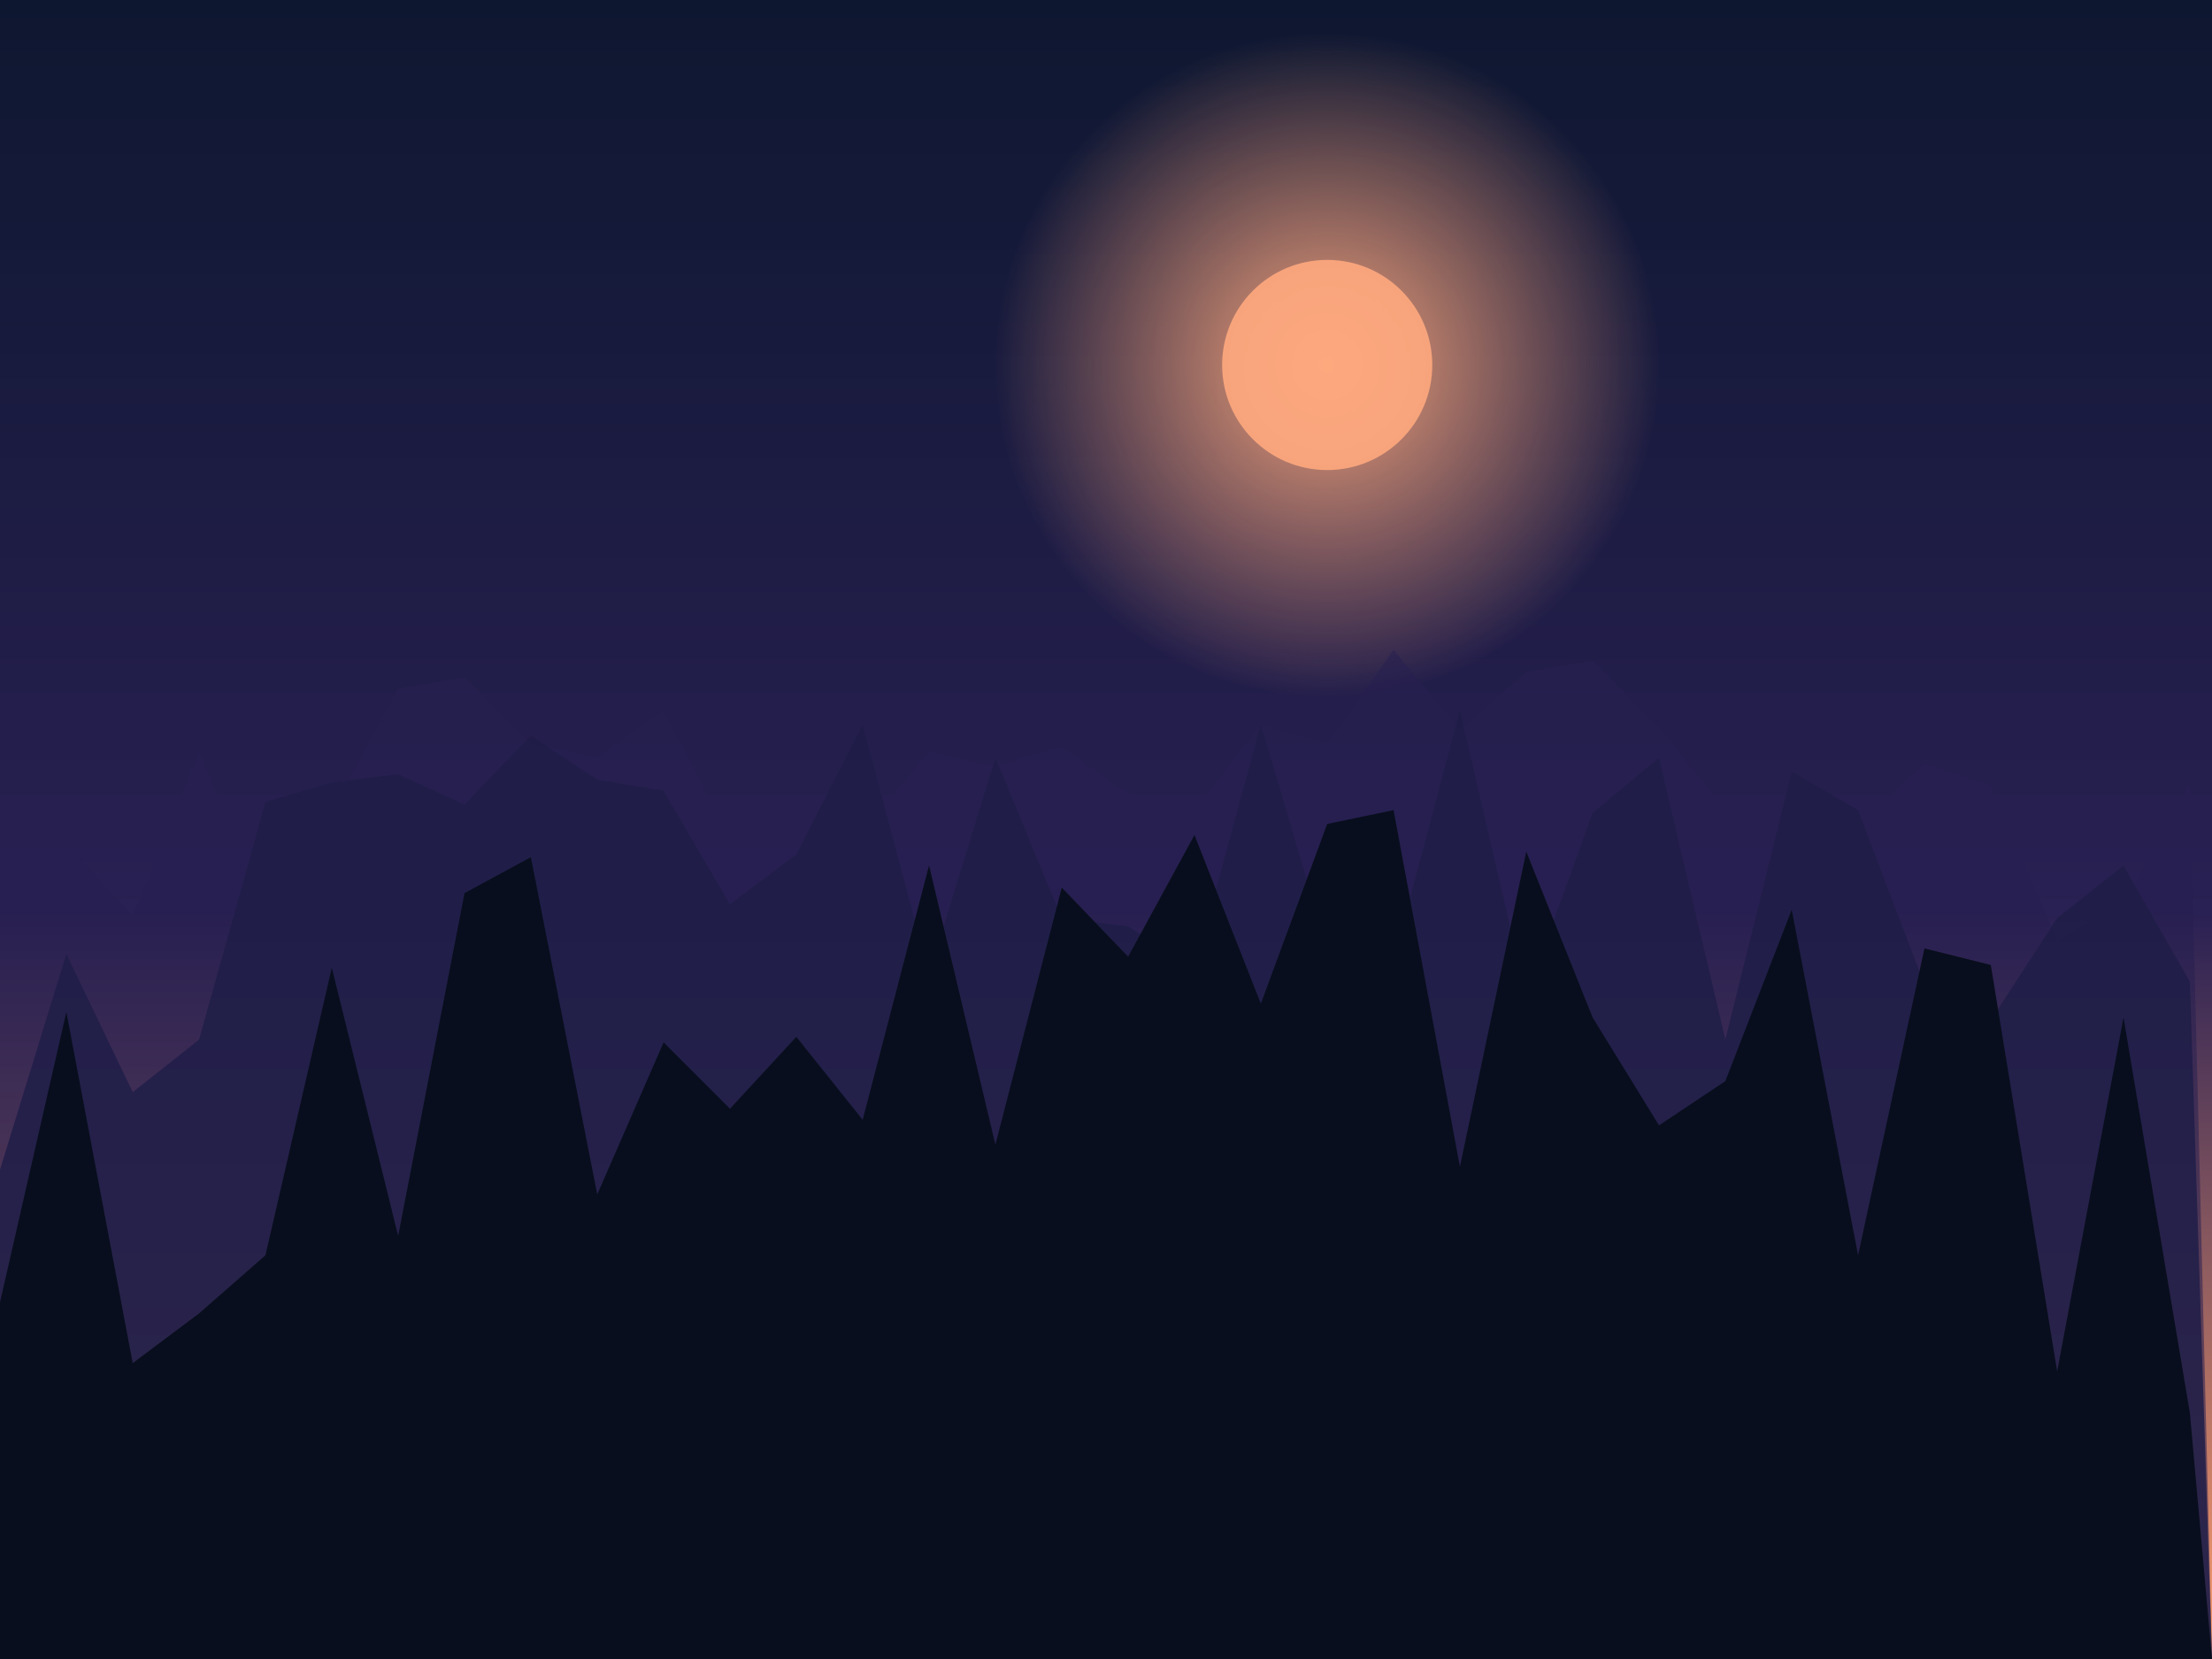
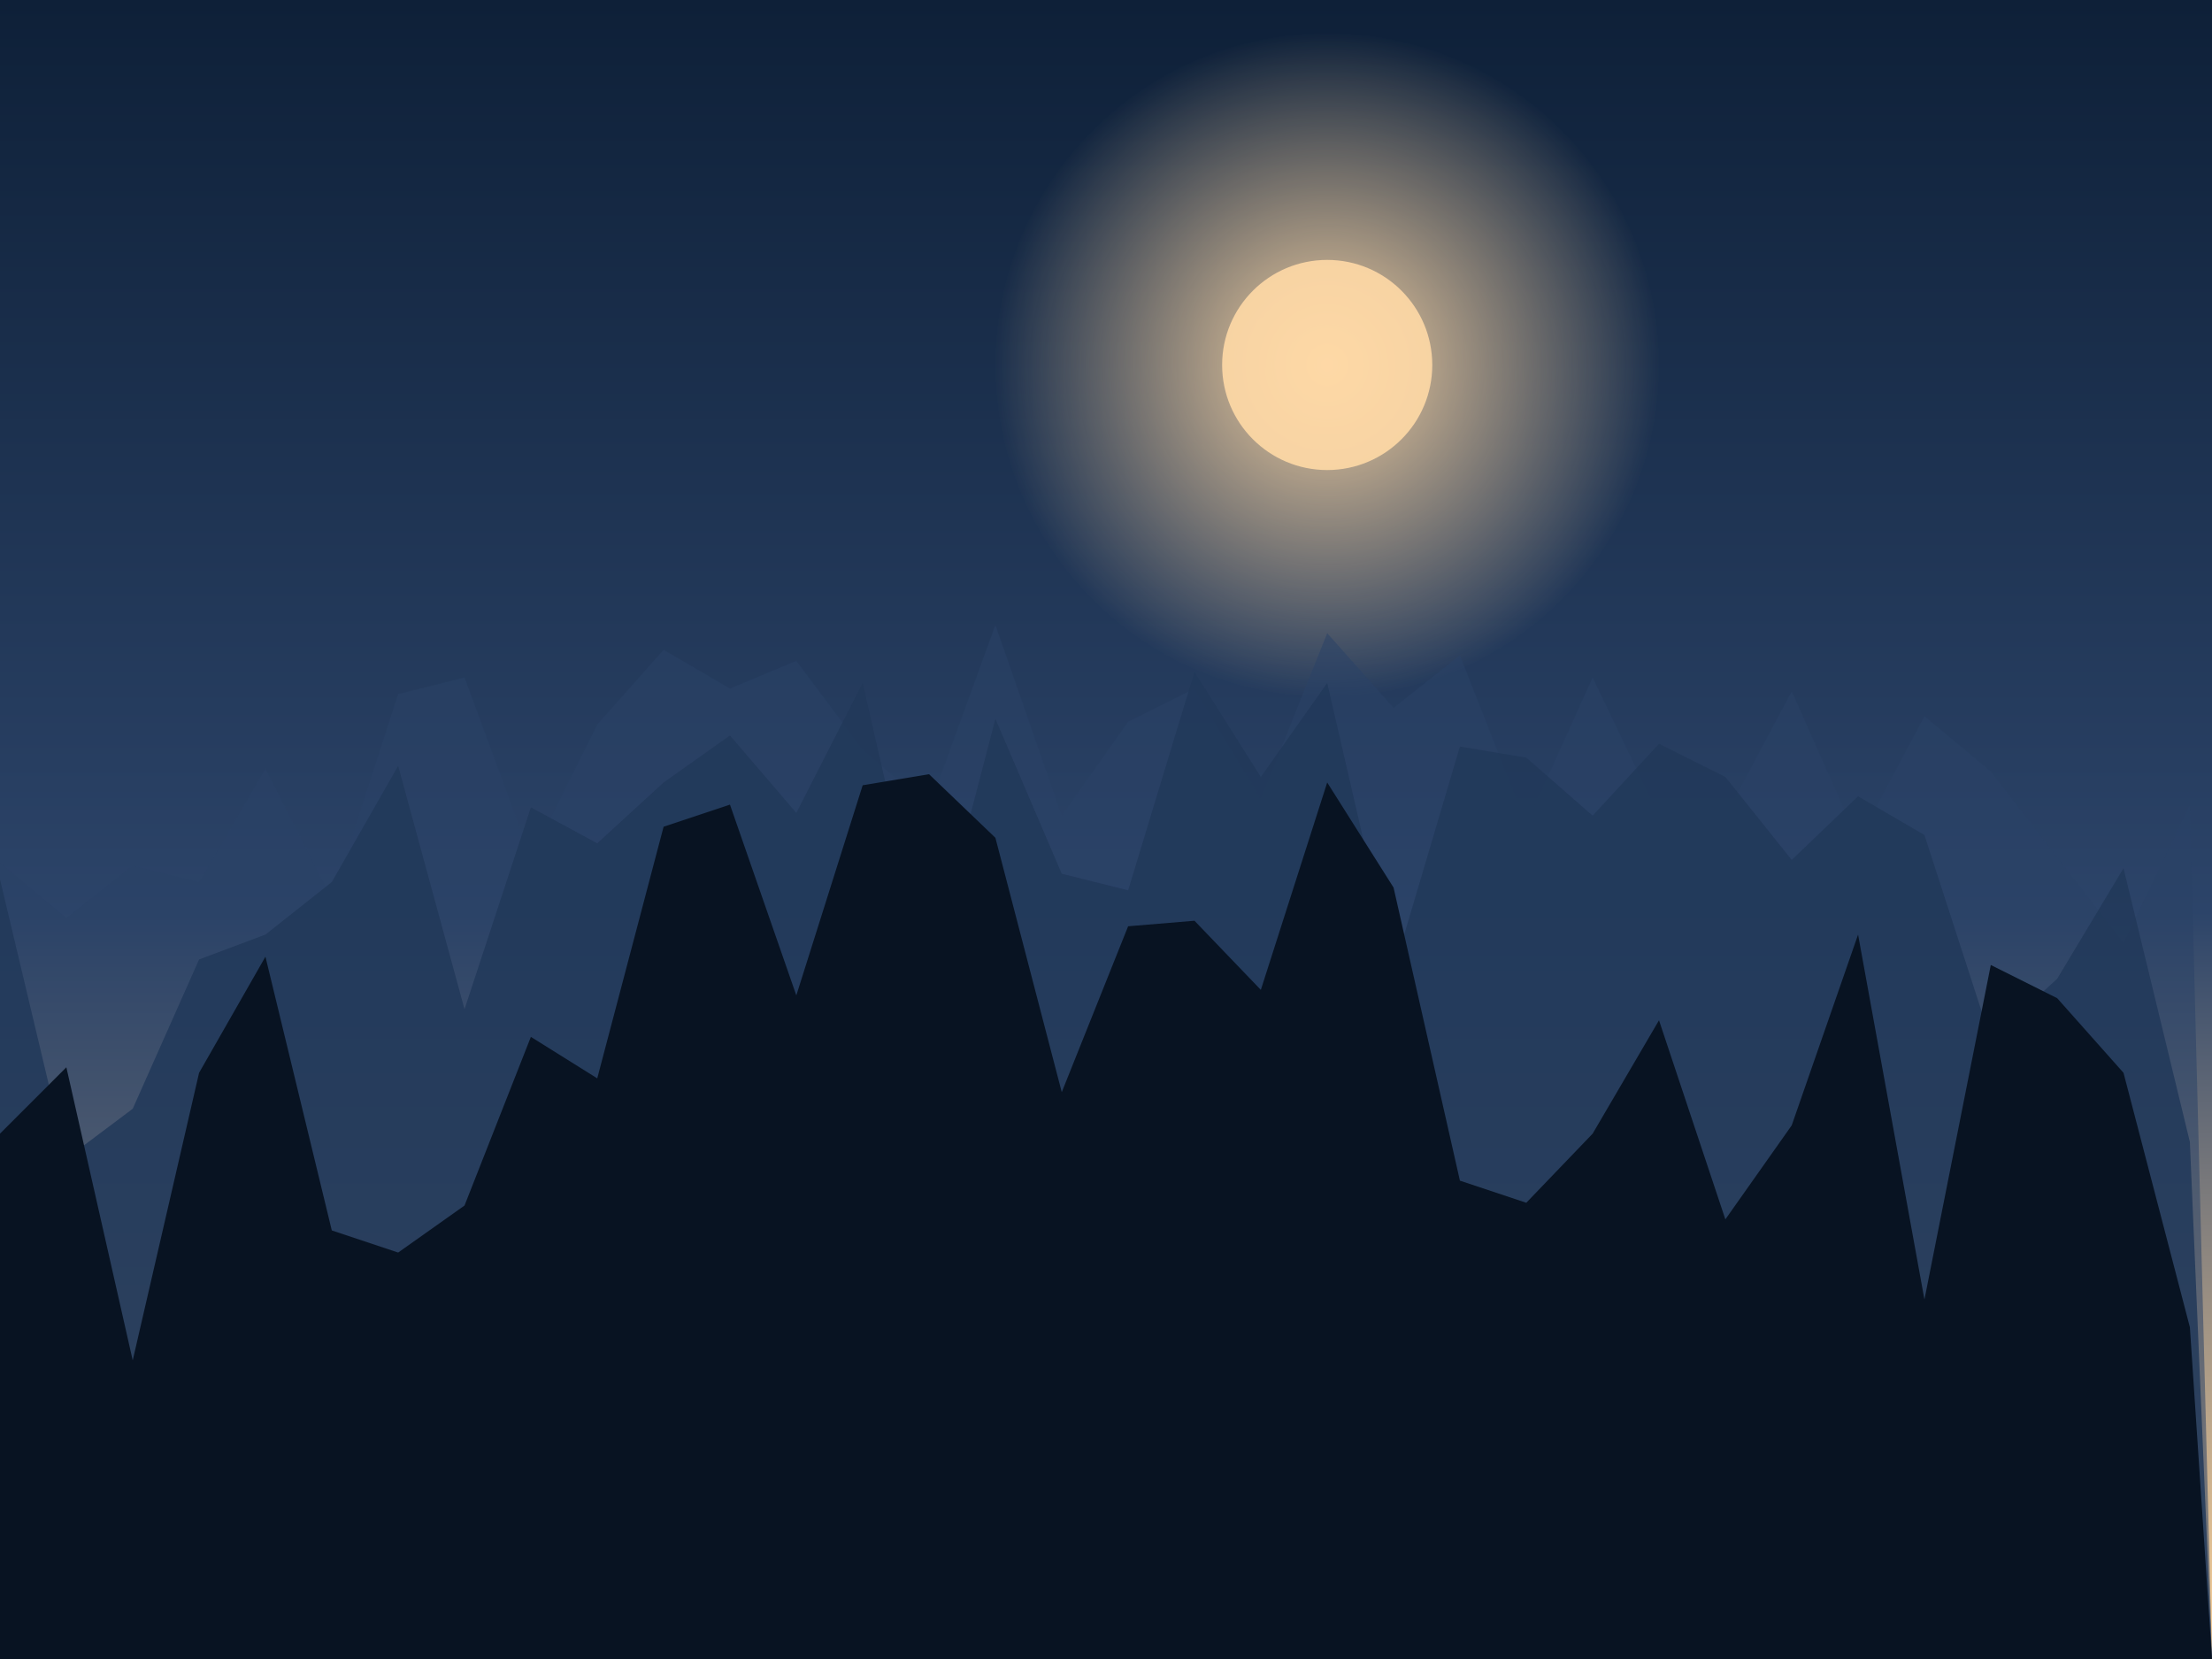
<svg xmlns="http://www.w3.org/2000/svg" viewBox="0 0 800 600" preserveAspectRatio="xMidYMid slice">
  <defs>
    <linearGradient id="sky" x1="0" y1="0" x2="0" y2="1">
-       <stop offset="0" stop-color="#0e1730" />
-       <stop offset="0.55" stop-color="#292053" />
-       <stop offset="1" stop-color="#ff9e6d" />
+       <stop offset="0" stop-color="#0e2038" />
+       <stop offset="0.55" stop-color="#2c4469" />
+       <stop offset="1" stop-color="#ffd49a" />
    </linearGradient>
    <radialGradient id="orb" cx="0.5" cy="0.5" r="0.5">
-       <stop offset="0" stop-color="#ffa97e" stop-opacity="0.95" />
-       <stop offset="1" stop-color="#ffa97e" stop-opacity="0" />
+       <stop offset="0" stop-color="#ffd9a6" stop-opacity="0.95" />
+       <stop offset="1" stop-color="#ffd9a6" stop-opacity="0" />
    </radialGradient>
  </defs>
  <rect width="800" height="600" fill="url(#sky)" />
  <circle cx="480" cy="132" r="120" fill="url(#orb)" />
-   <circle cx="480" cy="132" r="38" fill="#ffa97e" opacity="0.9" />
-   <path d="M0,600 L0,290 L24,305 L48,331 L72,272 L96,327 L120,293 L144,249 L168,245 L192,269 L216,274 L240,257 L264,303 L288,301 L312,300 L336,272 L360,277 L384,270 L408,287 L432,293 L456,262 L480,269 L504,235 L528,264 L552,243 L576,239 L600,263 L624,293 L648,305 L672,299 L696,276 L720,284 L744,340 L768,327 L792,283 L800,600 Z" fill="#271f50" opacity="0.55" />
-   <path d="M0,600 L0,423 L24,345 L48,395 L72,376 L96,290 L120,283 L144,280 L168,291 L192,266 L216,282 L240,286 L264,327 L288,309 L312,262 L336,352 L360,274 L384,332 L408,335 L432,350 L456,262 L480,343 L504,347 L528,257 L552,360 L576,294 L600,274 L624,376 L648,279 L672,293 L696,356 L720,369 L744,332 L768,313 L792,355 L800,600 Z" fill="#1f1d48" opacity="0.85" />
-   <path d="M0,600 L0,471 L24,366 L48,493 L72,475 L96,454 L120,350 L144,447 L168,323 L192,310 L216,432 L240,377 L264,401 L288,375 L312,405 L336,313 L360,414 L384,321 L408,346 L432,302 L456,363 L480,298 L504,293 L528,422 L552,308 L576,368 L600,407 L624,391 L648,329 L672,454 L696,343 L720,349 L744,496 L768,368 L792,511 L800,600 Z" fill="#080e1d" opacity="1.0" />
+   <circle cx="480" cy="132" r="38" fill="#ffd9a6" opacity="0.9" />
+   <path d="M0,600 L0,312 L24,332 L48,313 L72,319 L96,278 L120,325 L144,251 L168,245 L192,310 L216,262 L240,235 L264,249 L288,239 L312,271 L336,292 L360,226 L384,295 L408,261 L432,249 L456,289 L480,229 L504,256 L528,237 L552,298 L576,245 L600,295 L624,295 L648,250 L672,304 L696,259 L720,279 L744,310 L768,341 L792,291 L800,600 Z" fill="#294166" opacity="0.55" />
+   <path d="M0,600 L0,318 L24,419 L48,401 L72,347 L96,338 L120,319 L144,277 L168,365 L192,292 L216,305 L240,283 L264,266 L288,294 L312,247 L336,352 L360,260 L384,316 L408,322 L432,243 L456,281 L480,247 L504,351 L528,270 L552,274 L576,295 L600,269 L624,281 L648,311 L672,288 L696,302 L720,376 L744,354 L768,314 L792,413 L800,600 Z" fill="#213859" opacity="0.85" />
+   <path d="M0,600 L0,410 L24,386 L48,492 L72,388 L96,346 L120,445 L144,453 L168,436 L192,375 L216,390 L240,299 L264,291 L288,360 L312,284 L336,280 L360,303 L384,395 L408,335 L432,333 L456,358 L480,283 L504,321 L528,427 L552,435 L576,410 L600,369 L624,441 L648,407 L672,338 L696,470 L720,349 L744,361 L768,388 L792,480 L800,600 Z" fill="#081322" opacity="1.0" />
</svg>
